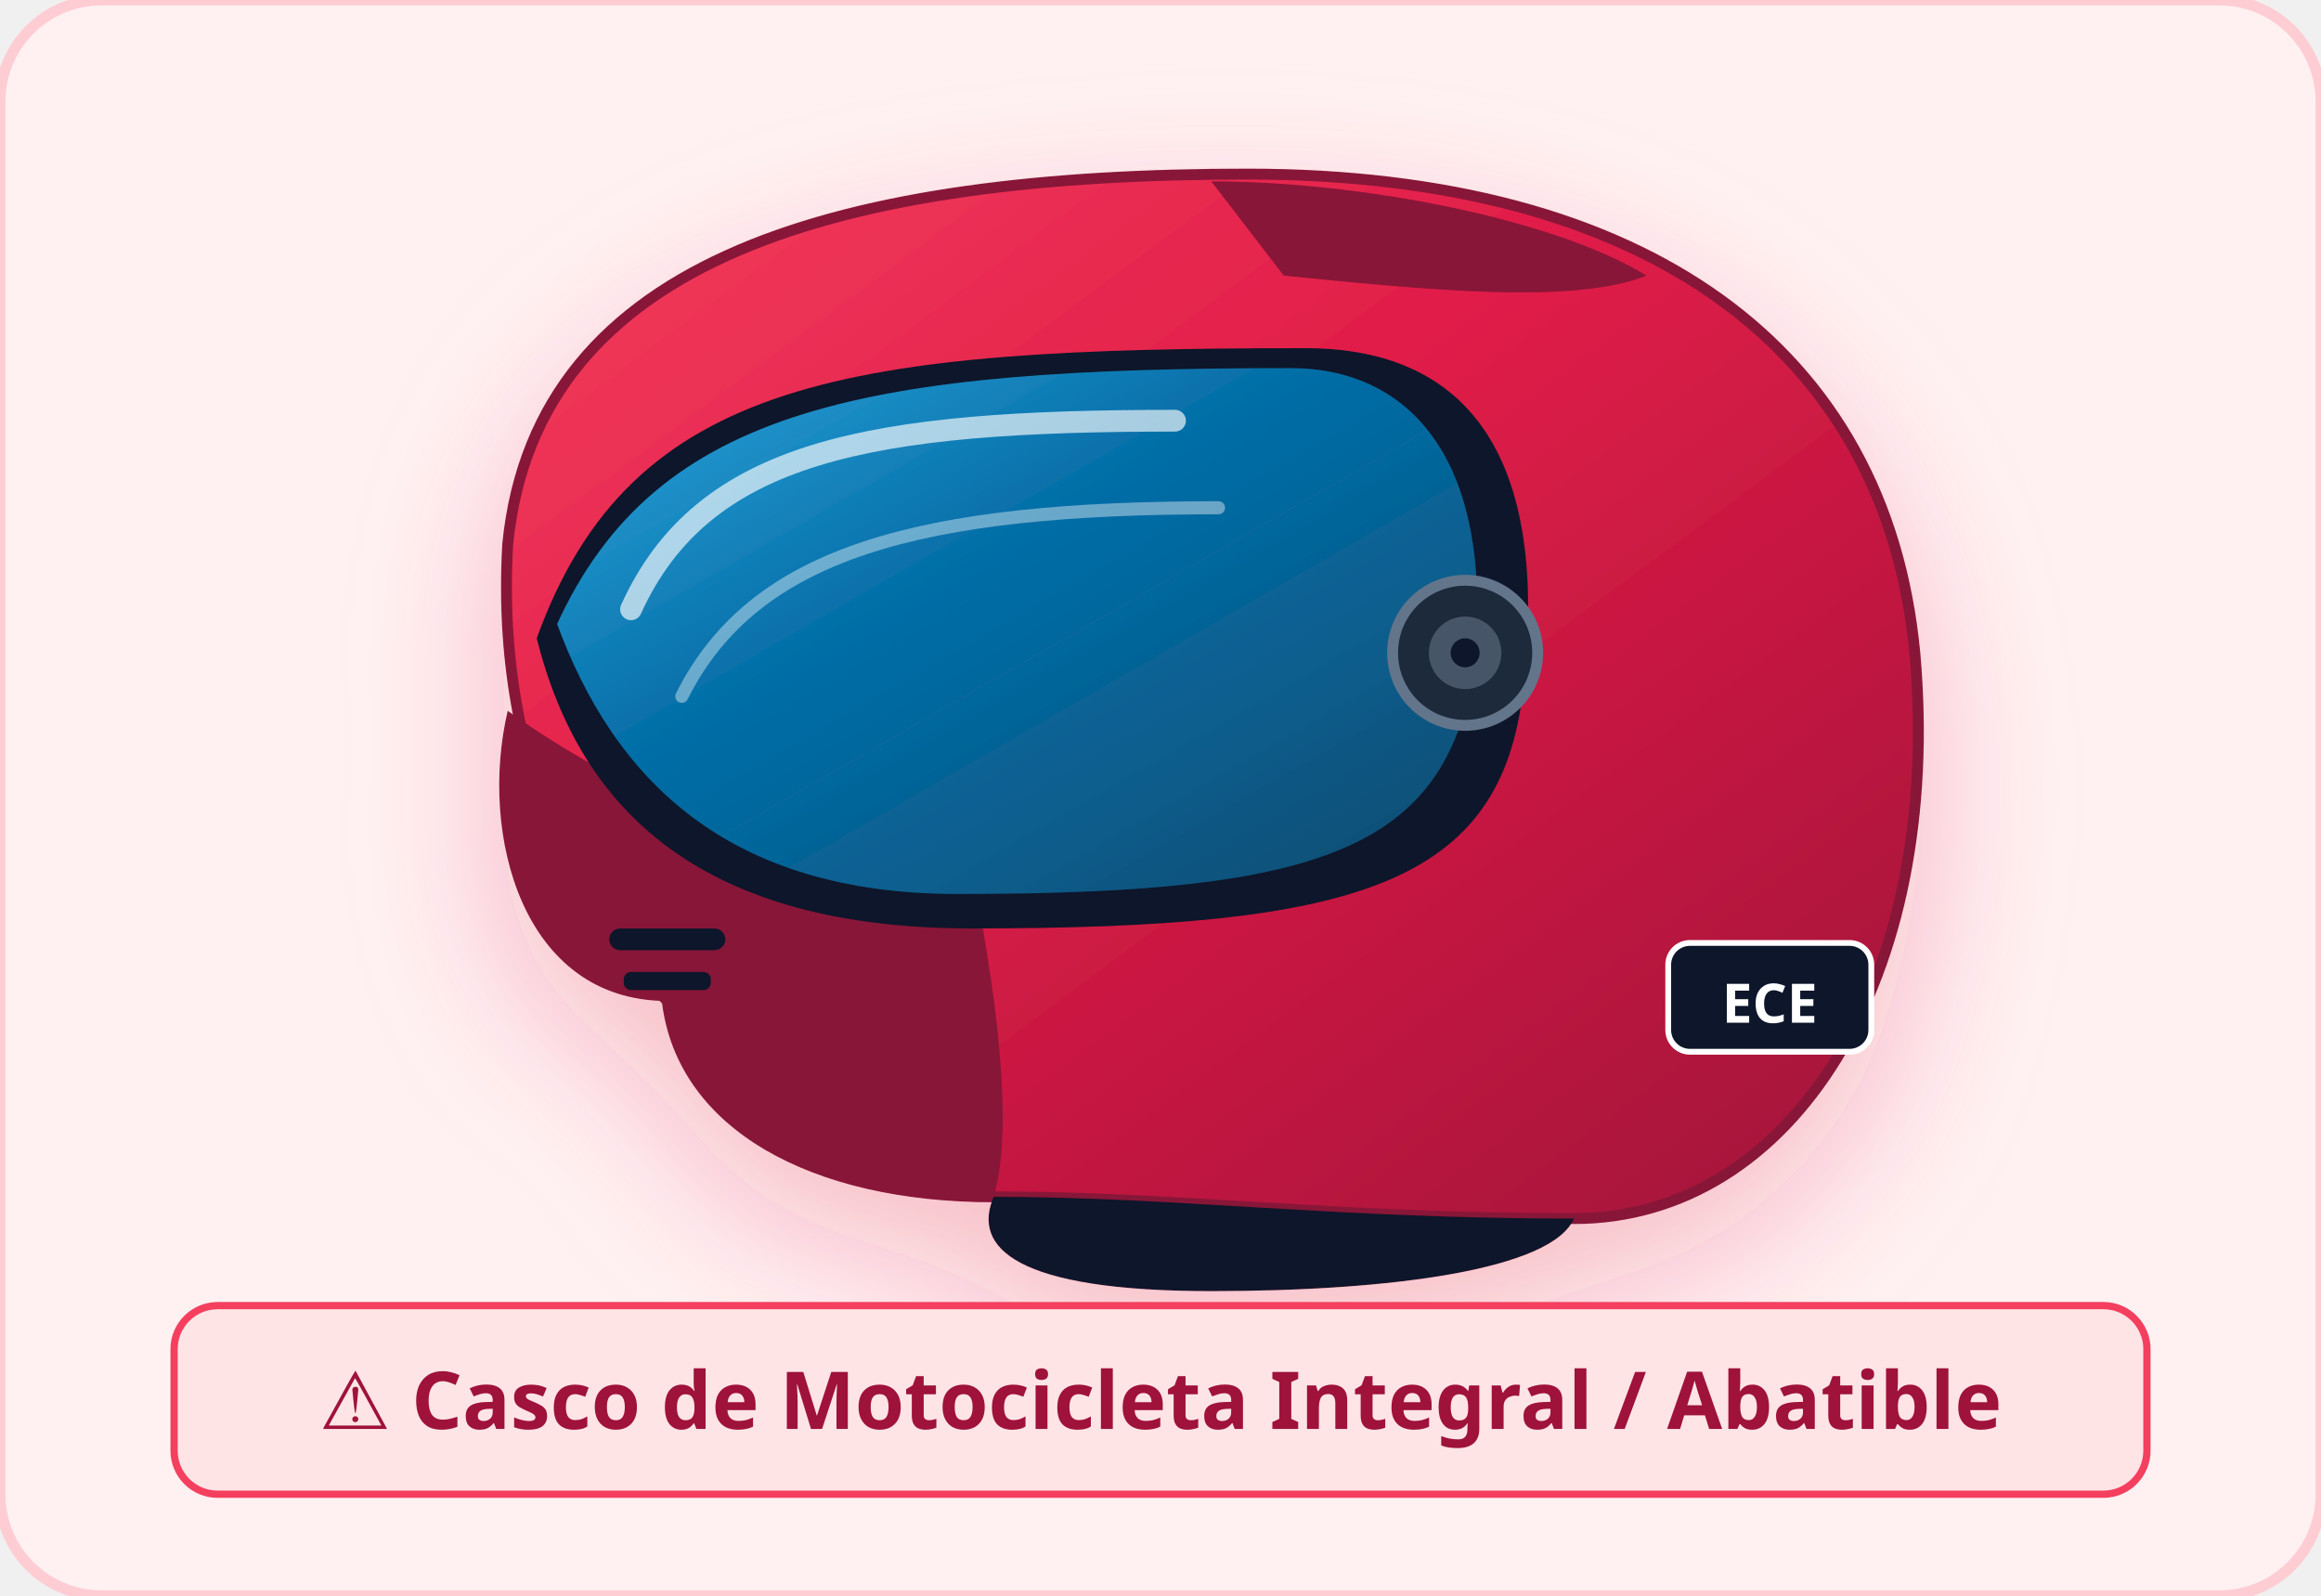
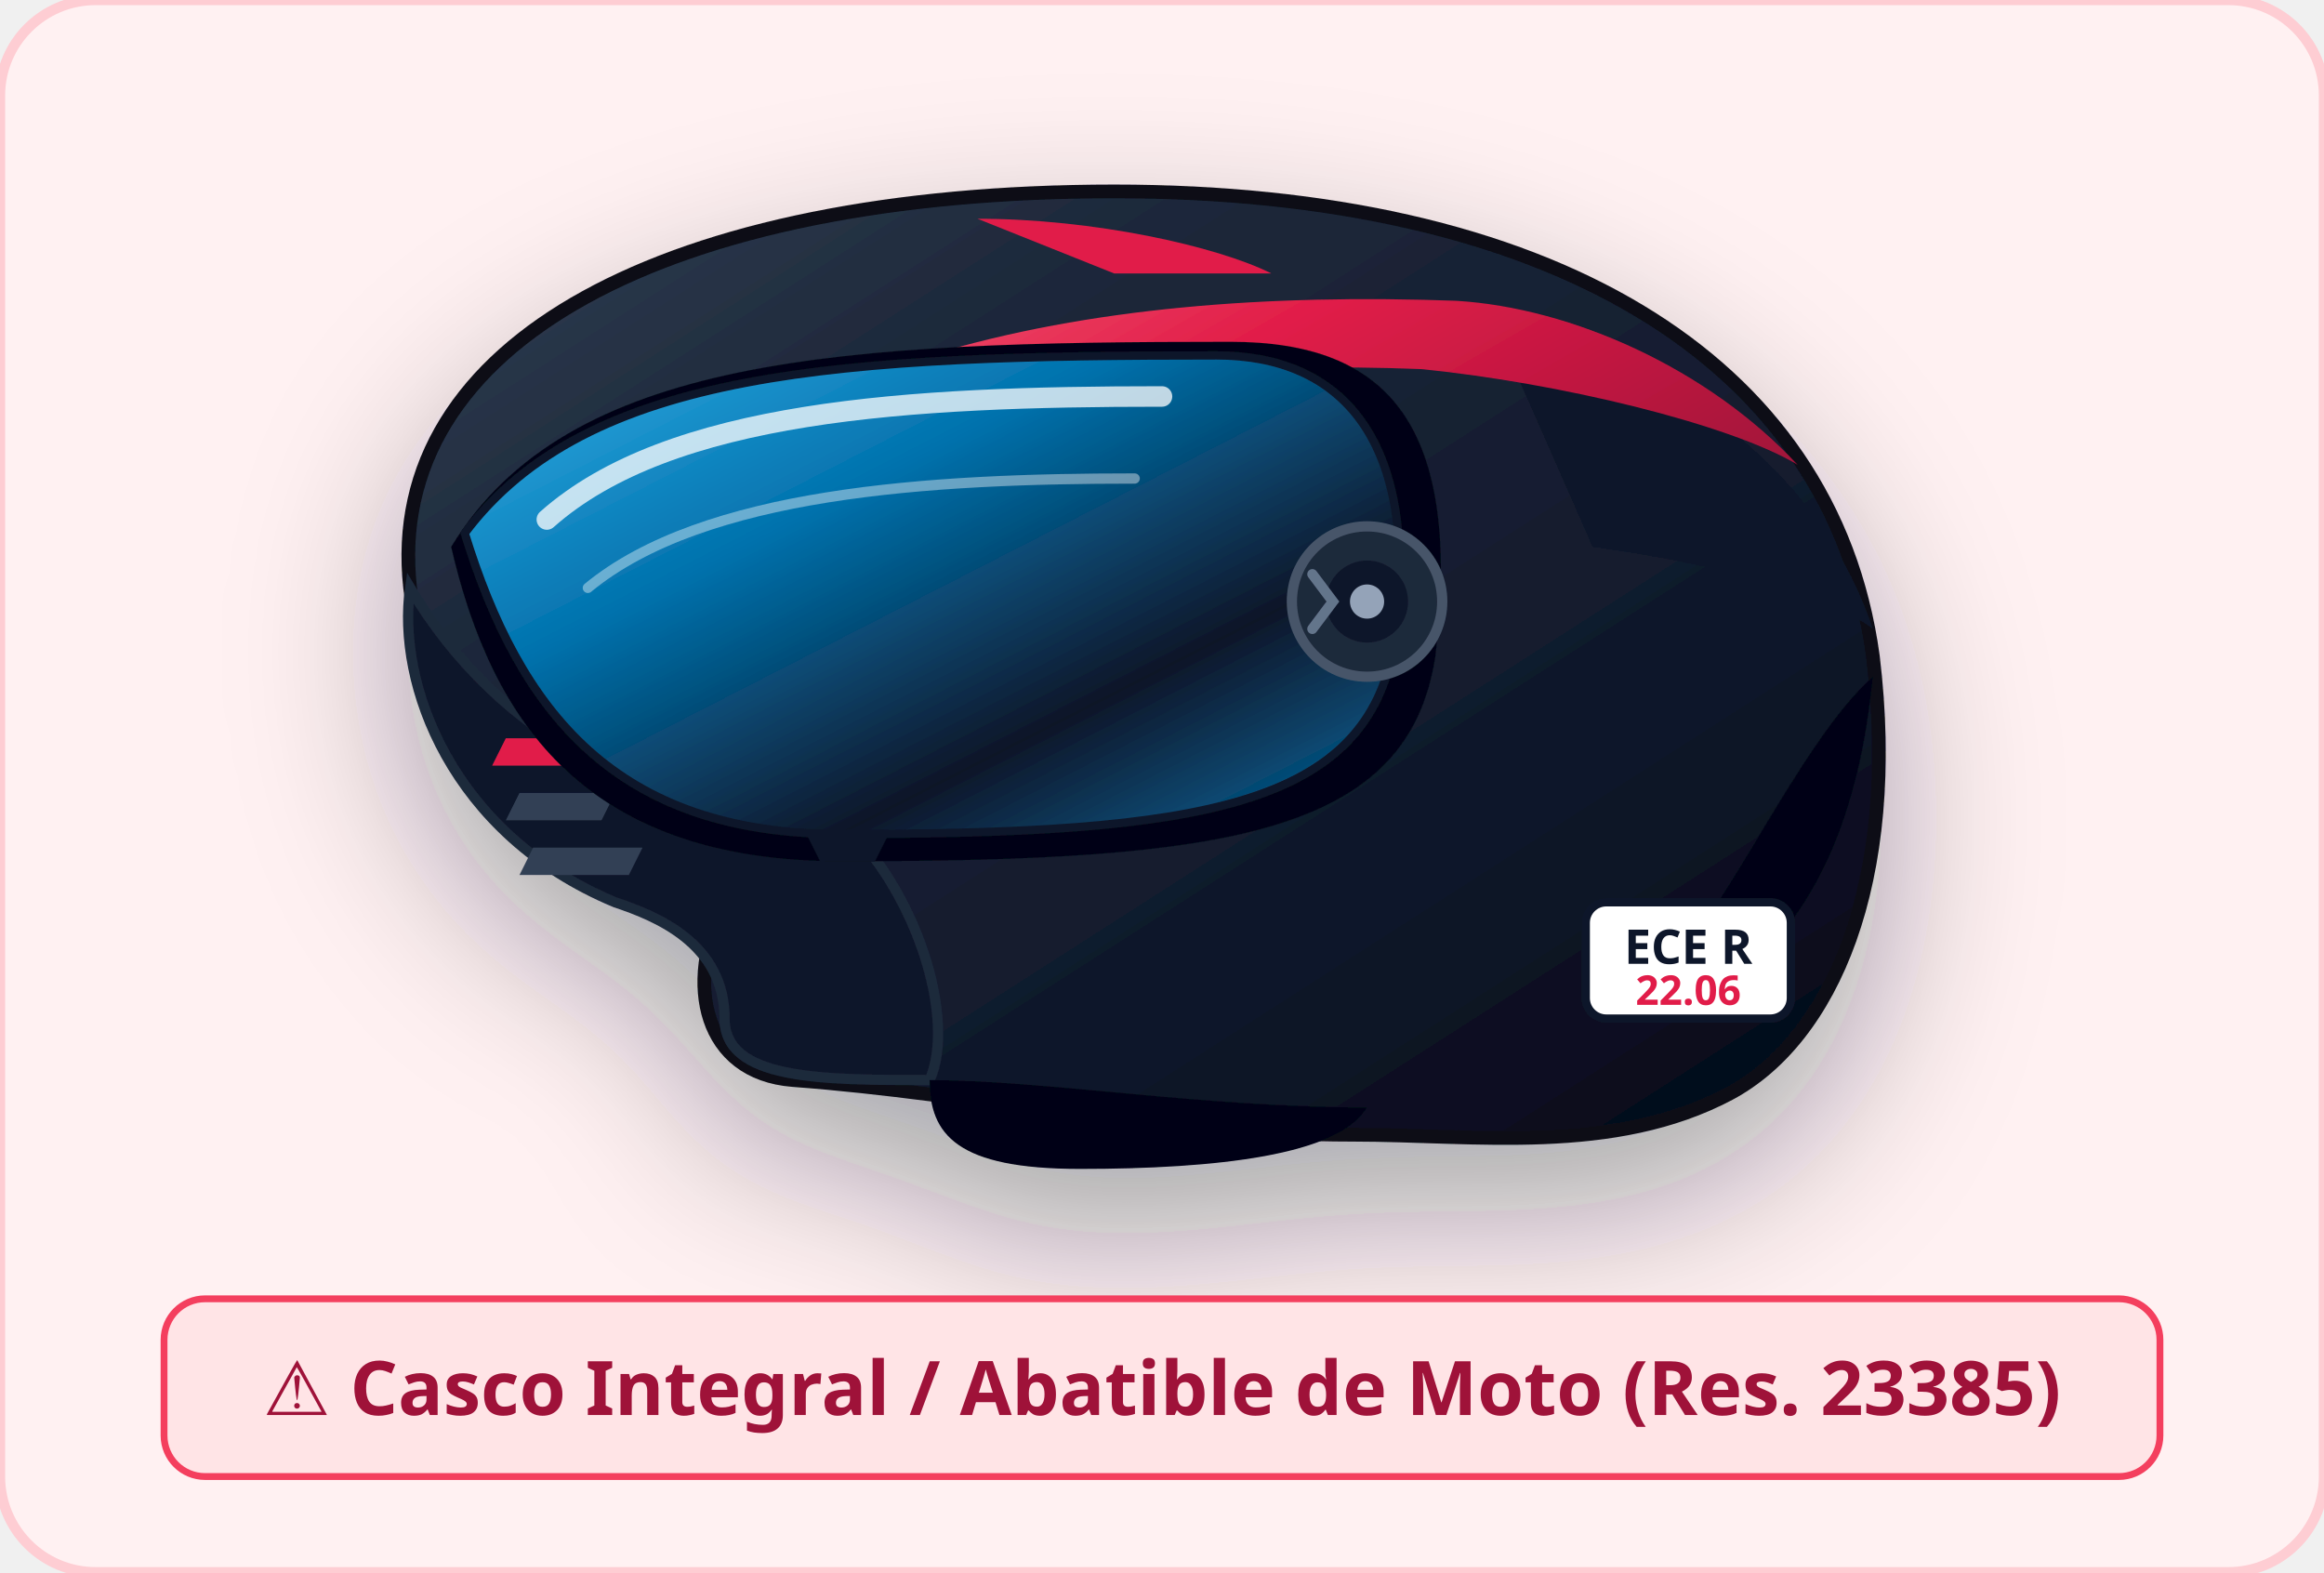
- <svg xmlns="http://www.w3.org/2000/svg" viewBox="0 0 320 220" width="100%" height="100%">
+ <svg xmlns="http://www.w3.org/2000/svg" viewBox="0 0 340 230" width="100%" height="100%">
  <defs>
-     <linearGradient id="motoShellGrad" x1="0%" y1="0%" x2="100%" y2="100%">
-       <stop offset="0%" stop-color="#f43f5e" />
-       <stop offset="40%" stop-color="#e11d48" />
+     <linearGradient id="motoShell3D" x1="0%" y1="0%" x2="100%" y2="100%">
+       <stop offset="0%" stop-color="#334155" />
+       <stop offset="25%" stop-color="#1e293b" />
+       <stop offset="70%" stop-color="#0f172a" />
+       <stop offset="100%" stop-color="#020617" />
+     </linearGradient>
+     <linearGradient id="racingStripe" x1="0%" y1="0%" x2="100%" y2="50%">
+       <stop offset="0%" stop-color="#fb7185" />
+       <stop offset="50%" stop-color="#e11d48" />
      <stop offset="100%" stop-color="#9f1239" />
    </linearGradient>
-     <linearGradient id="visorReflect" x1="0%" y1="0%" x2="100%" y2="100%">
-       <stop offset="0%" stop-color="#38bdf8" stop-opacity="0.9" />
-       <stop offset="40%" stop-color="#0284c7" stop-opacity="0.8" />
-       <stop offset="100%" stop-color="#0c4a6e" stop-opacity="0.95" />
+     <linearGradient id="smokedVisor" x1="0%" y1="0%" x2="100%" y2="100%">
+       <stop offset="0%" stop-color="#38bdf8" stop-opacity="0.95" />
+       <stop offset="35%" stop-color="#0284c7" stop-opacity="0.85" />
+       <stop offset="70%" stop-color="#0f172a" stop-opacity="0.9" />
+       <stop offset="100%" stop-color="#0284c7" stop-opacity="0.8" />
    </linearGradient>
-     <filter id="softShadowRed" x="-15%" y="-15%" width="130%" height="130%">
-       <feDropShadow dx="0" dy="8" stdDeviation="10" flood-color="#e11d48" flood-opacity="0.25" />
+     <filter id="helmet3DShadow" x="-20%" y="-20%" width="140%" height="140%">
+       <feDropShadow dx="0" dy="10" stdDeviation="12" flood-color="#0f172a" flood-opacity="0.35" />
    </filter>
  </defs>
  <rect width="100%" height="100%" rx="14" fill="#fff1f2" />
  <rect width="100%" height="100%" rx="14" fill="none" stroke="#fecdd3" stroke-width="1.5" />
-   <g filter="url(#softShadowRed)" transform="translate(42, 10)">
-     <path d="M 50 128              C 42 120, 26 100, 28 65              C 32 25, 75 14, 130 14              C 185 14, 218 38, 222 80              C 226 125, 205 158, 175 158              C 142 158, 120 155, 95 155              C 70 155, 52 145, 50 128 Z" fill="url(#motoShellGrad)" stroke="#881337" stroke-width="1.5" />
-     <path d="M 28 88               C 24 105, 30 128, 50 128               C 52 145, 70 155, 95 155               C 98 145, 95 125, 92 110               C 65 110, 42 98, 28 88 Z" fill="#881337" />
-     <path d="M 95 155 C 120 155, 142 158, 175 158 C 172 165, 150 168, 125 168 C 98 168, 92 162, 95 155 Z" fill="#0f172a" />
-     <path d="M 32 78 C 45 42, 75 38, 138 38 C 158 38, 172 50, 168 85 C 165 112, 145 118, 92 118 C 55 118, 38 102, 32 78 Z" fill="#0f172a" />
-     <path d="M 34 76               C 48 45, 78 40, 136 40               C 152 40, 165 52, 162 82               C 158 108, 140 114, 90 114               C 58 114, 42 98, 34 76 Z" fill="url(#visorReflect)" stroke="#0f172a" stroke-width="1.5" />
-     <path d="M 45 74 C 55 52, 78 48, 120 48" stroke="#ffffff" stroke-width="3" stroke-linecap="round" fill="none" opacity="0.65" />
-     <path d="M 52 86 C 62 66, 85 60, 126 60" stroke="#ffffff" stroke-width="1.8" stroke-linecap="round" fill="none" opacity="0.4" />
-     <circle cx="160" cy="80" r="10" fill="#1e293b" stroke="#64748b" stroke-width="1.5" />
-     <circle cx="160" cy="80" r="5" fill="#475569" />
-     <circle cx="160" cy="80" r="2" fill="#0f172a" />
-     <rect x="42" y="118" width="16" height="3" rx="1.5" fill="#0f172a" />
-     <rect x="44" y="124" width="12" height="2.5" rx="1" fill="#0f172a" />
-     <path d="M 125 15 C 145 15, 172 20, 185 28 C 175 32, 155 30, 135 28 Z" fill="#881337" />
-     <rect x="188" y="120" width="28" height="15" rx="3" fill="#0f172a" stroke="#ffffff" stroke-width="0.8" />
-     <text x="202" y="131" fill="#ffffff" font-family="system-ui, sans-serif" font-size="7.5" font-weight="900" text-anchor="middle">
-       ECE
+   <g filter="url(#helmet3DShadow)" transform="translate(38, 14)">
+     <path d="M 68 118              C 45 116, 25 96, 22 72              C 18 36, 60 14, 125 14              C 188 14, 230 38, 236 82              C 240 115, 230 138, 215 146              C 198 155, 178 152, 160 152              C 130 152, 105 146, 78 144              C 65 143, 62 130, 68 118 Z" fill="url(#motoShell3D)" stroke="#090d16" stroke-width="2" />
+     <path d="M 180 32 C 205 38, 228 54, 236 78 C 228 72, 210 68, 195 66 Z" fill="#0f172a" />
+     <path d="M 215 130 C 228 120, 234 105, 236 85 C 228 92, 220 108, 212 120 Z" fill="#020617" />
+     <path d="M 42 75               C 70 38, 120 28, 175 30               C 192 31, 212 40, 225 54              C 215 48, 190 42, 170 40              C 120 38, 75 48, 48 82 Z" fill="url(#racingStripe)" />
+     <path d="M 22 72              C 20 86, 28 108, 52 118              C 58 120, 68 124, 68 135              C 68 144, 82 144, 98 144              C 102 135, 96 116, 85 106              C 58 106, 35 94, 22 72 Z" fill="#0f172a" stroke="#1e293b" stroke-width="1.5" />
+     <path d="M 36 94 L 48 94 L 46 98 L 34 98 Z" fill="#e11d48" />
+     <path d="M 38 102 L 52 102 L 50 106 L 36 106 Z" fill="#334155" />
+     <path d="M 40 110 L 56 110 L 54 114 L 38 114 Z" fill="#334155" />
+     <path d="M 28 66               C 45 38, 85 36, 142 36               C 165 36, 176 48, 172 82               C 168 108, 142 112, 85 112               C 48 112, 34 92, 28 66 Z" fill="#020617" />
+     <path d="M 30 64               C 48 40, 85 38, 140 38               C 158 38, 170 50, 166 80               C 162 104, 138 108, 85 108               C 52 108, 38 90, 30 64 Z" fill="url(#smokedVisor)" stroke="#0f172a" stroke-width="1.2" />
+     <path d="M 42 62 C 60 46, 95 44, 132 44" stroke="#ffffff" stroke-width="3" stroke-linecap="round" fill="none" opacity="0.75" />
+     <path d="M 48 72 C 65 58, 98 56, 128 56" stroke="#ffffff" stroke-width="1.5" stroke-linecap="round" fill="none" opacity="0.4" />
+     <path d="M 80 108 L 92 108 L 90 112 L 82 112 Z" fill="#0f172a" />
+     <circle cx="162" cy="74" r="11" fill="#1e293b" stroke="#475569" stroke-width="1.5" />
+     <circle cx="162" cy="74" r="6" fill="#0f172a" />
+     <circle cx="162" cy="74" r="2.5" fill="#94a3b8" />
+     <path d="M 154 70 L 157 74 L 154 78" stroke="#64748b" stroke-width="1.5" stroke-linecap="round" fill="none" />
+     <path d="M 105 18 C 122 18, 140 22, 148 26 L 125 26 Z" fill="#e11d48" />
+     <path d="M 98 144 C 115 144, 138 148, 162 148 C 158 155, 140 157, 120 157 C 102 157, 98 152, 98 144 Z" fill="#020617" />
+     <rect x="194" y="118" width="30" height="17" rx="3" fill="#ffffff" stroke="#0f172a" stroke-width="1.2" />
+     <text x="209" y="127" fill="#0f172a" font-family="system-ui, sans-serif" font-size="7" font-weight="900" text-anchor="middle">
+       ECE R
+     </text>
+     <text x="209" y="133" fill="#e11d48" font-family="system-ui, sans-serif" font-size="6" font-weight="bold" text-anchor="middle">
+       22.06
    </text>
  </g>
-   <rect x="24" y="180" width="272" height="26" rx="6" fill="#ffe4e6" stroke="#f43f5e" stroke-width="1" />
-   <text x="160" y="197" fill="#9f1239" font-family="system-ui, sans-serif" font-size="11" font-weight="bold" text-anchor="middle">
-     ⚠️ Casco de Motocicleta Integral / Abatible
+   <rect x="24" y="190" width="292" height="26" rx="6" fill="#ffe4e6" stroke="#f43f5e" stroke-width="1" />
+   <text x="170" y="207" fill="#9f1239" font-family="system-ui, sans-serif" font-size="11" font-weight="bold" text-anchor="middle">
+     ⚠️ Casco Integral / Abatible de Moto (Res. 23385)
  </text>
</svg>
